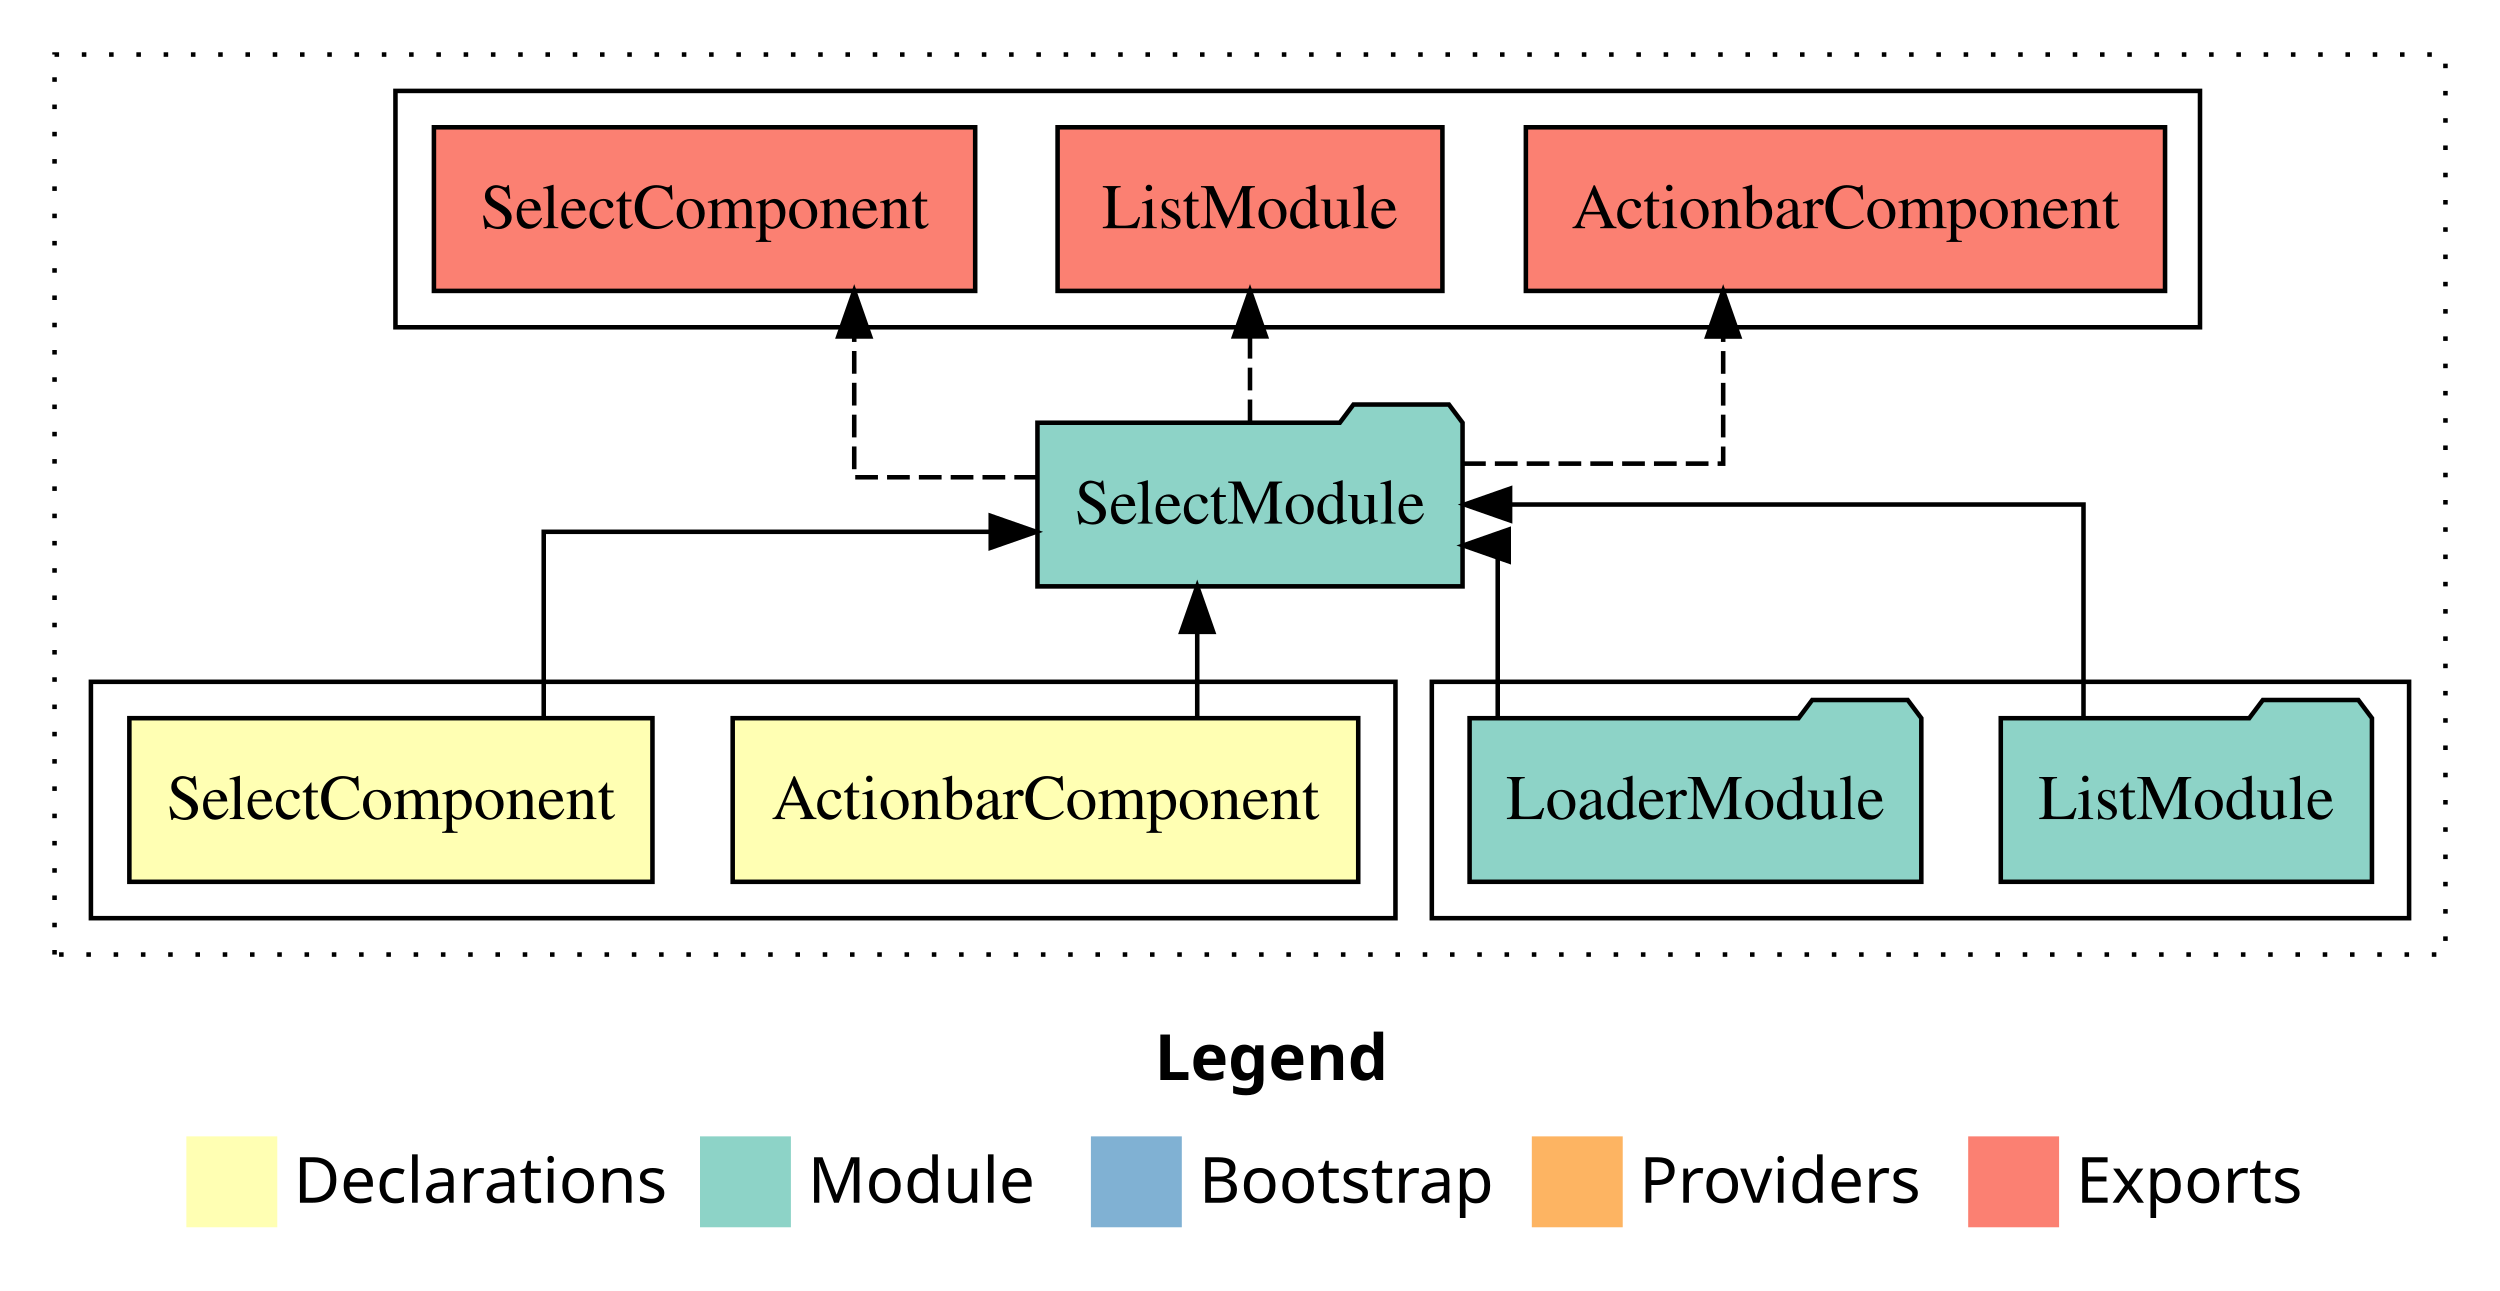
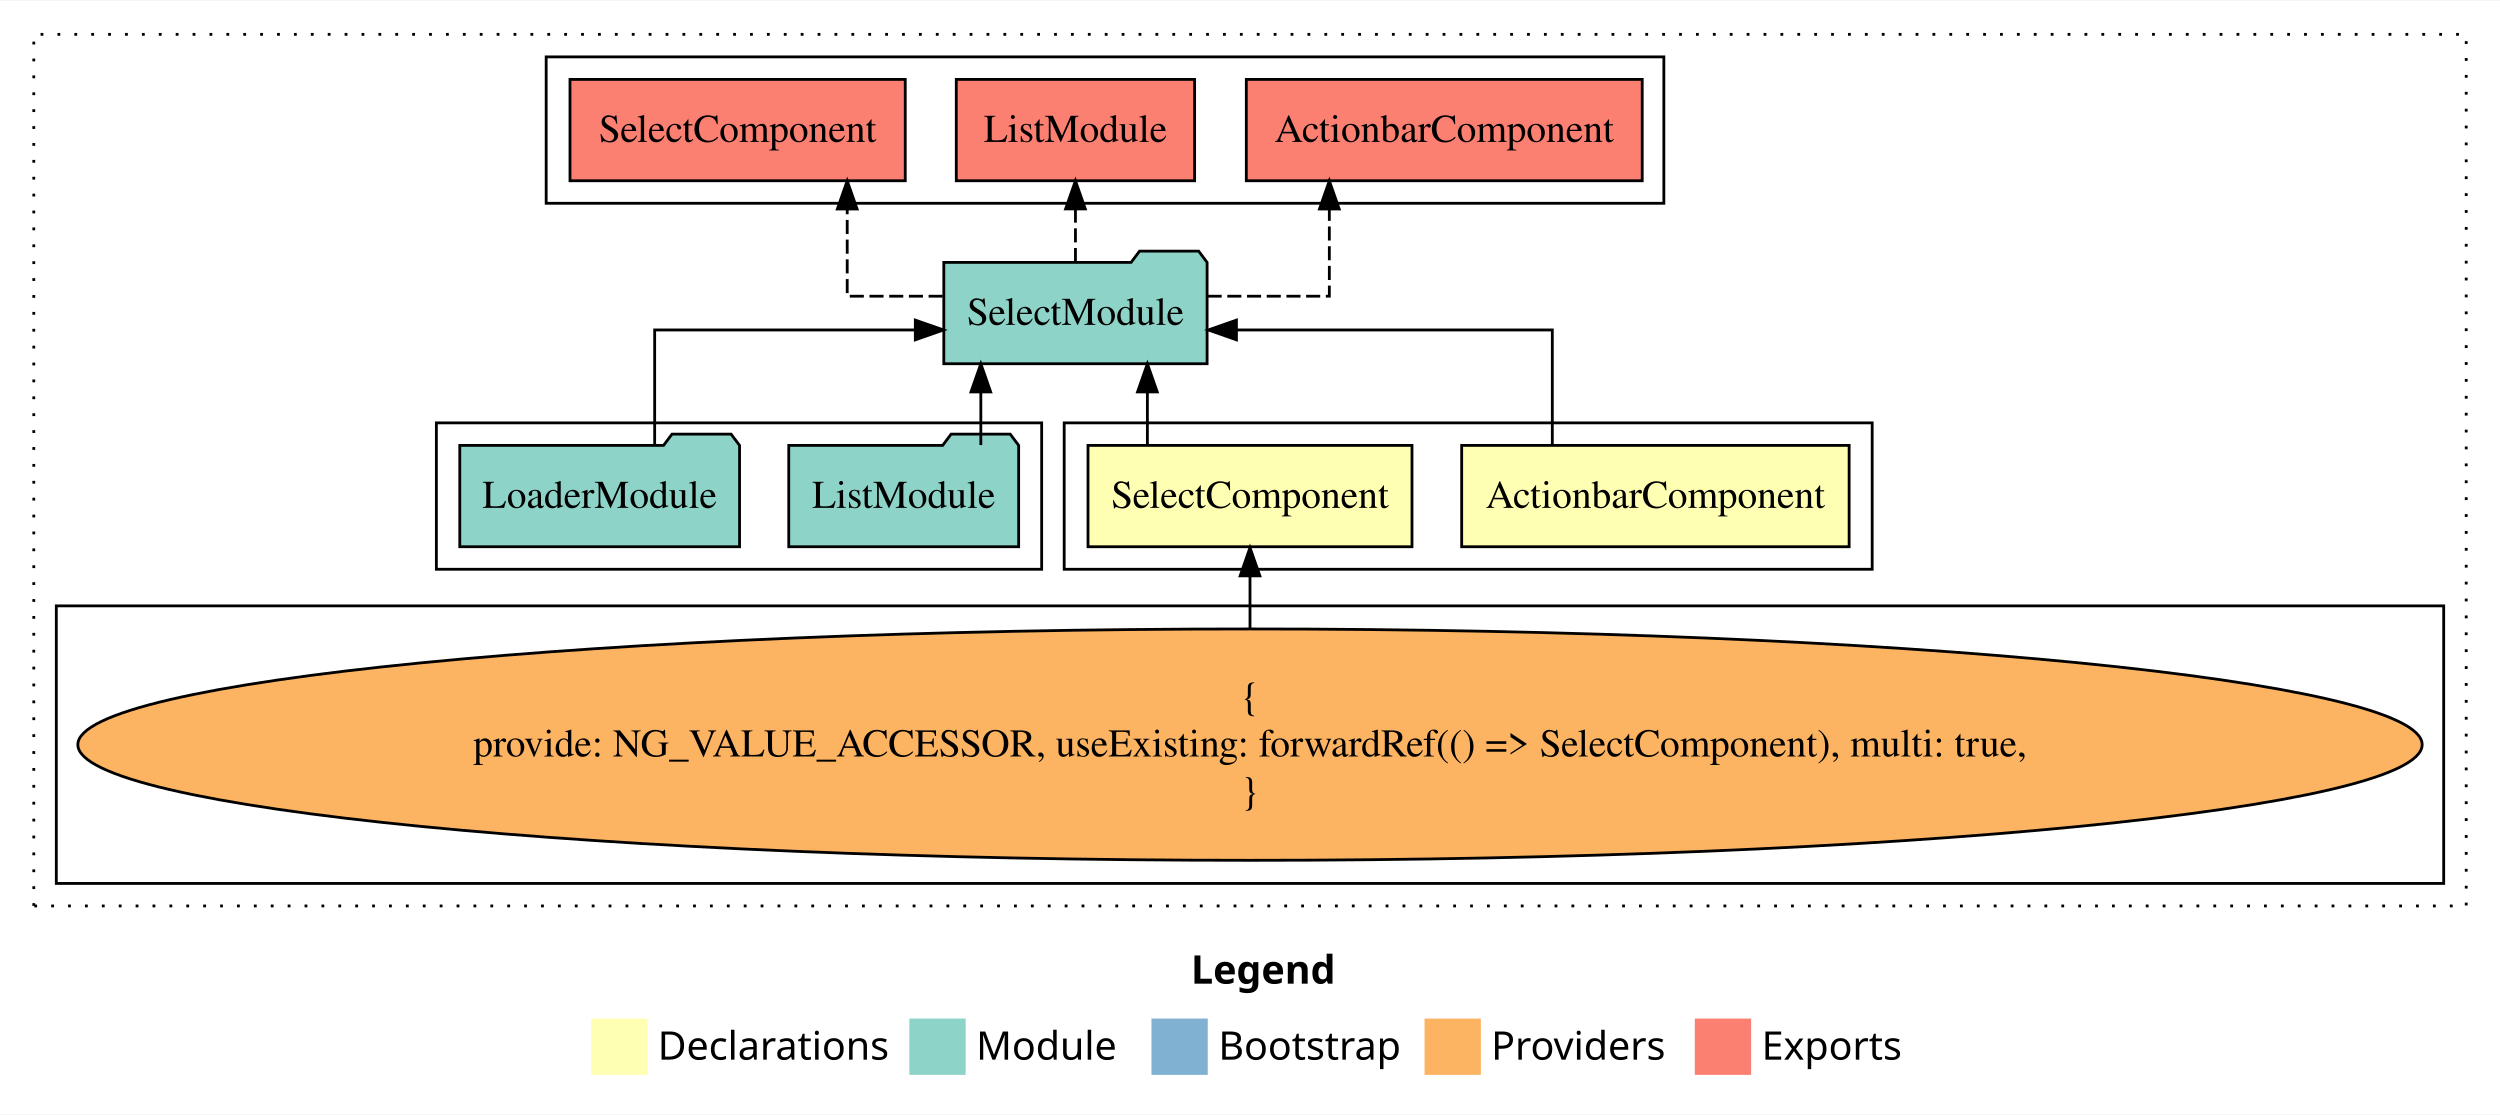
- <svg xmlns="http://www.w3.org/2000/svg" width="550pt" height="284pt" viewBox="0.00 0.00 550.00 284.00">
-   <g id="graph0" class="graph" transform="scale(1 1) rotate(0) translate(4 280)">
-     <polygon fill="white" stroke="transparent" points="-4,4 -4,-280 546,-280 546,4 -4,4" />
-     <text text-anchor="start" x="250.01" y="-42.4" font-family="sans-serif" font-weight="bold" font-size="14.00">Legend</text>
-     <polygon fill="#ffffb3" stroke="transparent" points="37,-10 37,-30 57,-30 57,-10 37,-10" />
-     <text text-anchor="start" x="60.63" y="-15.4" font-family="sans-serif" font-size="14.00">  Declarations</text>
-     <polygon fill="#8dd3c7" stroke="transparent" points="150,-10 150,-30 170,-30 170,-10 150,-10" />
-     <text text-anchor="start" x="173.73" y="-15.4" font-family="sans-serif" font-size="14.00">  Module</text>
-     <polygon fill="#80b1d3" stroke="transparent" points="236,-10 236,-30 256,-30 256,-10 236,-10" />
-     <text text-anchor="start" x="259.78" y="-15.4" font-family="sans-serif" font-size="14.00">  Bootstrap</text>
-     <polygon fill="#fdb462" stroke="transparent" points="333,-10 333,-30 353,-30 353,-10 333,-10" />
-     <text text-anchor="start" x="356.67" y="-15.4" font-family="sans-serif" font-size="14.00">  Providers</text>
-     <polygon fill="#fb8072" stroke="transparent" points="429,-10 429,-30 449,-30 449,-10 429,-10" />
-     <text text-anchor="start" x="452.73" y="-15.4" font-family="sans-serif" font-size="14.00">  Exports</text>
+ <svg xmlns="http://www.w3.org/2000/svg" width="888pt" height="396pt" viewBox="0.00 0.00 888.00 395.59">
+   <g id="graph0" class="graph" transform="scale(1 1) rotate(0) translate(4 391.59)">
+     <polygon fill="white" stroke="transparent" points="-4,4 -4,-391.59 884,-391.59 884,4 -4,4" />
+     <text text-anchor="start" x="419.01" y="-42.4" font-family="sans-serif" font-weight="bold" font-size="14.00">Legend</text>
+     <polygon fill="#ffffb3" stroke="transparent" points="206,-10 206,-30 226,-30 226,-10 206,-10" />
+     <text text-anchor="start" x="229.63" y="-15.4" font-family="sans-serif" font-size="14.00">  Declarations</text>
+     <polygon fill="#8dd3c7" stroke="transparent" points="319,-10 319,-30 339,-30 339,-10 319,-10" />
+     <text text-anchor="start" x="342.73" y="-15.4" font-family="sans-serif" font-size="14.00">  Module</text>
+     <polygon fill="#80b1d3" stroke="transparent" points="405,-10 405,-30 425,-30 425,-10 405,-10" />
+     <text text-anchor="start" x="428.78" y="-15.4" font-family="sans-serif" font-size="14.00">  Bootstrap</text>
+     <polygon fill="#fdb462" stroke="transparent" points="502,-10 502,-30 522,-30 522,-10 502,-10" />
+     <text text-anchor="start" x="525.67" y="-15.4" font-family="sans-serif" font-size="14.00">  Providers</text>
+     <polygon fill="#fb8072" stroke="transparent" points="598,-10 598,-30 618,-30 618,-10 598,-10" />
+     <text text-anchor="start" x="621.73" y="-15.4" font-family="sans-serif" font-size="14.00">  Exports</text>
    <g id="clust1" class="cluster">
-       <polygon fill="none" stroke="black" stroke-dasharray="1,5" points="8,-70 8,-268 534,-268 534,-70 8,-70" />
+       <polygon fill="none" stroke="black" stroke-dasharray="1,5" points="8,-70 8,-379.59 872,-379.59 872,-70 8,-70" />
+     </g>
+     <g id="clust2" class="cluster">
+       <polygon fill="none" stroke="black" points="374,-189.59 374,-241.59 661,-241.59 661,-189.59 374,-189.59" />
+     </g>
+     <g id="clust4" class="cluster">
+       <polygon fill="none" stroke="black" points="16,-78 16,-176.59 864,-176.59 864,-78 16,-78" />
    </g>
    <g id="clust5" class="cluster">
-       <polygon fill="none" stroke="black" points="311,-78 311,-130 526,-130 526,-78 311,-78" />
+       <polygon fill="none" stroke="black" points="151,-189.59 151,-241.59 366,-241.59 366,-189.59 151,-189.59" />
    </g>
    <g id="clust6" class="cluster">
-       <polygon fill="none" stroke="black" points="83,-208 83,-260 480,-260 480,-208 83,-208" />
-     </g>
-     <g id="clust2" class="cluster">
-       <polygon fill="none" stroke="black" points="16,-78 16,-130 303,-130 303,-78 16,-78" />
+       <polygon fill="none" stroke="black" points="190,-319.59 190,-371.59 587,-371.59 587,-319.59 190,-319.59" />
    </g>
    <g id="node1" class="node">
-       <polygon fill="#ffffb3" stroke="black" points="294.81,-122 157.19,-122 157.19,-86 294.81,-86 294.81,-122" />
-       <text text-anchor="middle" x="226" y="-99.8" font-family="Times,serif" font-size="14.00">ActionbarComponent</text>
+       <polygon fill="#ffffb3" stroke="black" points="652.81,-233.59 515.19,-233.59 515.19,-197.59 652.81,-197.59 652.81,-233.59" />
+       <text text-anchor="middle" x="584" y="-211.39" font-family="Times,serif" font-size="14.00">ActionbarComponent</text>
    </g>
    <g id="node3" class="node">
-       <polygon fill="#8dd3c7" stroke="black" points="317.76,-187 314.76,-191 293.76,-191 290.76,-187 224.24,-187 224.24,-151 317.76,-151 317.76,-187" />
-       <text text-anchor="middle" x="271" y="-164.8" font-family="Times,serif" font-size="14.00">SelectModule</text>
+       <polygon fill="#8dd3c7" stroke="black" points="424.76,-298.59 421.76,-302.59 400.76,-302.59 397.76,-298.59 331.24,-298.59 331.24,-262.59 424.76,-262.59 424.76,-298.59" />
+       <text text-anchor="middle" x="378" y="-276.39" font-family="Times,serif" font-size="14.00">SelectModule</text>
    </g>
    <g id="edge1" class="edge">
-       <path fill="none" stroke="black" d="M259.39,-122.11C259.39,-122.11 259.39,-140.99 259.39,-140.99" />
-       <polygon fill="black" stroke="black" points="255.89,-140.99 259.39,-150.99 262.89,-140.99 255.89,-140.99" />
+       <path fill="none" stroke="black" d="M547.38,-233.61C547.38,-250.96 547.38,-274.59 547.38,-274.59 547.38,-274.59 435.18,-274.59 435.18,-274.59" />
+       <polygon fill="black" stroke="black" points="435.18,-271.09 425.18,-274.59 435.18,-278.09 435.18,-271.09" />
    </g>
    <g id="node2" class="node">
-       <polygon fill="#ffffb3" stroke="black" points="139.54,-122 24.46,-122 24.46,-86 139.54,-86 139.54,-122" />
-       <text text-anchor="middle" x="82" y="-99.8" font-family="Times,serif" font-size="14.00">SelectComponent</text>
+       <polygon fill="#ffffb3" stroke="black" points="497.54,-233.59 382.46,-233.59 382.46,-197.59 497.54,-197.59 497.54,-233.59" />
+       <text text-anchor="middle" x="440" y="-211.39" font-family="Times,serif" font-size="14.00">SelectComponent</text>
    </g>
    <g id="edge2" class="edge">
-       <path fill="none" stroke="black" d="M115.62,-122.02C115.62,-139.37 115.62,-163 115.62,-163 115.62,-163 213.96,-163 213.96,-163" />
-       <polygon fill="black" stroke="black" points="213.96,-166.5 223.96,-163 213.96,-159.5 213.96,-166.5" />
+       <path fill="none" stroke="black" d="M403.55,-233.7C403.55,-233.7 403.55,-252.58 403.55,-252.58" />
+       <polygon fill="black" stroke="black" points="400.05,-252.58 403.55,-262.58 407.05,-252.58 400.05,-252.58" />
+     </g>
+     <g id="node7" class="node">
+       <polygon fill="#fb8072" stroke="black" points="579.31,-363.59 438.69,-363.59 438.69,-327.59 579.31,-327.59 579.31,-363.59" />
+       <text text-anchor="middle" x="509" y="-341.39" font-family="Times,serif" font-size="14.00">ActionbarComponent </text>
+     </g>
+     <g id="edge6" class="edge">
+       <path fill="none" stroke="black" stroke-dasharray="5,2" d="M424.94,-286.59C446.85,-286.59 468.18,-286.59 468.18,-286.59 468.18,-286.59 468.18,-317.57 468.18,-317.57" />
+       <polygon fill="black" stroke="black" points="464.68,-317.57 468.18,-327.57 471.68,-317.57 464.68,-317.57" />
+     </g>
+     <g id="node8" class="node">
+       <polygon fill="#fb8072" stroke="black" points="420.33,-363.59 335.67,-363.59 335.67,-327.59 420.33,-327.59 420.33,-363.59" />
+       <text text-anchor="middle" x="378" y="-341.39" font-family="Times,serif" font-size="14.00">ListModule </text>
+     </g>
+     <g id="edge7" class="edge">
+       <path fill="none" stroke="black" stroke-dasharray="5,2" d="M378,-298.7C378,-298.7 378,-317.58 378,-317.58" />
+       <polygon fill="black" stroke="black" points="374.5,-317.58 378,-327.58 381.5,-317.58 374.5,-317.58" />
+     </g>
+     <g id="node9" class="node">
+       <polygon fill="#fb8072" stroke="black" points="317.54,-363.59 198.46,-363.59 198.46,-327.59 317.54,-327.59 317.54,-363.59" />
+       <text text-anchor="middle" x="258" y="-341.39" font-family="Times,serif" font-size="14.00">SelectComponent </text>
+     </g>
+     <g id="edge8" class="edge">
+       <path fill="none" stroke="black" stroke-dasharray="5,2" d="M330.84,-286.59C313,-286.59 296.93,-286.59 296.93,-286.59 296.93,-286.59 296.93,-317.57 296.93,-317.57" />
+       <polygon fill="black" stroke="black" points="293.43,-317.57 296.93,-327.57 300.43,-317.57 293.43,-317.57" />
+     </g>
+     <g id="node4" class="node">
+       <ellipse fill="#fdb462" stroke="black" cx="440" cy="-127.3" rx="416.35" ry="41.09" />
+       <text text-anchor="middle" x="440" y="-139.9" font-family="Times,serif" font-size="14.00">{</text>
+       <text text-anchor="middle" x="440" y="-123.1" font-family="Times,serif" font-size="14.00">    provide: NG_VALUE_ACCESSOR, useExisting: forwardRef(() =&gt; SelectComponent), multi: true,</text>
+       <text text-anchor="middle" x="440" y="-106.3" font-family="Times,serif" font-size="14.00">}</text>
+     </g>
+     <g id="edge3" class="edge">
+       <path fill="none" stroke="black" d="M440,-168.6C440,-168.6 440,-187.26 440,-187.26" />
+       <polygon fill="black" stroke="black" points="436.5,-187.26 440,-197.26 443.5,-187.26 436.5,-187.26" />
+     </g>
+     <g id="node5" class="node">
+       <polygon fill="#8dd3c7" stroke="black" points="357.83,-233.59 354.83,-237.59 333.83,-237.59 330.83,-233.59 276.17,-233.59 276.17,-197.59 357.83,-197.59 357.83,-233.59" />
+       <text text-anchor="middle" x="317" y="-211.39" font-family="Times,serif" font-size="14.00">ListModule</text>
+     </g>
+     <g id="edge4" class="edge">
+       <path fill="none" stroke="black" d="M344.39,-233.7C344.39,-233.7 344.39,-252.58 344.39,-252.58" />
+       <polygon fill="black" stroke="black" points="340.89,-252.58 344.39,-262.58 347.89,-252.58 340.89,-252.58" />
    </g>
    <g id="node6" class="node">
-       <polygon fill="#fb8072" stroke="black" points="472.31,-252 331.69,-252 331.69,-216 472.31,-216 472.31,-252" />
-       <text text-anchor="middle" x="402" y="-229.8" font-family="Times,serif" font-size="14.00">ActionbarComponent </text>
+       <polygon fill="#8dd3c7" stroke="black" points="258.69,-233.59 255.69,-237.59 234.69,-237.59 231.69,-233.59 159.31,-233.59 159.31,-197.59 258.69,-197.59 258.69,-233.59" />
+       <text text-anchor="middle" x="209" y="-211.39" font-family="Times,serif" font-size="14.00">LoaderModule</text>
    </g>
    <g id="edge5" class="edge">
-       <path fill="none" stroke="black" stroke-dasharray="5,2" d="M317.87,-178C345.5,-178 375.1,-178 375.1,-178 375.1,-178 375.1,-205.97 375.1,-205.97" />
-       <polygon fill="black" stroke="black" points="371.6,-205.97 375.1,-215.97 378.6,-205.97 371.6,-205.97" />
-     </g>
-     <g id="node7" class="node">
-       <polygon fill="#fb8072" stroke="black" points="313.33,-252 228.67,-252 228.67,-216 313.33,-216 313.33,-252" />
-       <text text-anchor="middle" x="271" y="-229.8" font-family="Times,serif" font-size="14.00">ListModule </text>
-     </g>
-     <g id="edge6" class="edge">
-       <path fill="none" stroke="black" stroke-dasharray="5,2" d="M271,-187.11C271,-187.11 271,-205.99 271,-205.99" />
-       <polygon fill="black" stroke="black" points="267.5,-205.99 271,-215.99 274.5,-205.99 267.5,-205.99" />
-     </g>
-     <g id="node8" class="node">
-       <polygon fill="#fb8072" stroke="black" points="210.54,-252 91.46,-252 91.46,-216 210.54,-216 210.54,-252" />
-       <text text-anchor="middle" x="151" y="-229.8" font-family="Times,serif" font-size="14.00">SelectComponent </text>
-     </g>
-     <g id="edge7" class="edge">
-       <path fill="none" stroke="black" stroke-dasharray="5,2" d="M224.15,-175C203.54,-175 183.93,-175 183.93,-175 183.93,-175 183.93,-205.98 183.93,-205.98" />
-       <polygon fill="black" stroke="black" points="180.43,-205.98 183.93,-215.98 187.43,-205.98 180.43,-205.98" />
-     </g>
-     <g id="node4" class="node">
-       <polygon fill="#8dd3c7" stroke="black" points="517.83,-122 514.83,-126 493.83,-126 490.83,-122 436.17,-122 436.17,-86 517.83,-86 517.83,-122" />
-       <text text-anchor="middle" x="477" y="-99.8" font-family="Times,serif" font-size="14.00">ListModule</text>
-     </g>
-     <g id="edge3" class="edge">
-       <path fill="none" stroke="black" d="M454.37,-122.11C454.37,-141.34 454.37,-169 454.37,-169 454.37,-169 328.22,-169 328.22,-169" />
-       <polygon fill="black" stroke="black" points="328.22,-165.5 318.22,-169 328.22,-172.5 328.22,-165.5" />
-     </g>
-     <g id="node5" class="node">
-       <polygon fill="#8dd3c7" stroke="black" points="418.69,-122 415.69,-126 394.69,-126 391.69,-122 319.31,-122 319.31,-86 418.69,-86 418.69,-122" />
-       <text text-anchor="middle" x="369" y="-99.8" font-family="Times,serif" font-size="14.00">LoaderModule</text>
-     </g>
-     <g id="edge4" class="edge">
-       <path fill="none" stroke="black" d="M325.5,-122.03C325.5,-138.4 325.5,-160 325.5,-160 325.5,-160 324.74,-160 324.74,-160" />
-       <polygon fill="black" stroke="black" points="327.92,-156.5 317.92,-160 327.92,-163.5 327.92,-156.5" />
+       <path fill="none" stroke="black" d="M228.54,-233.61C228.54,-250.96 228.54,-274.59 228.54,-274.59 228.54,-274.59 321.12,-274.59 321.12,-274.59" />
+       <polygon fill="black" stroke="black" points="321.12,-278.09 331.12,-274.59 321.12,-271.09 321.12,-278.09" />
    </g>
  </g>
</svg>
